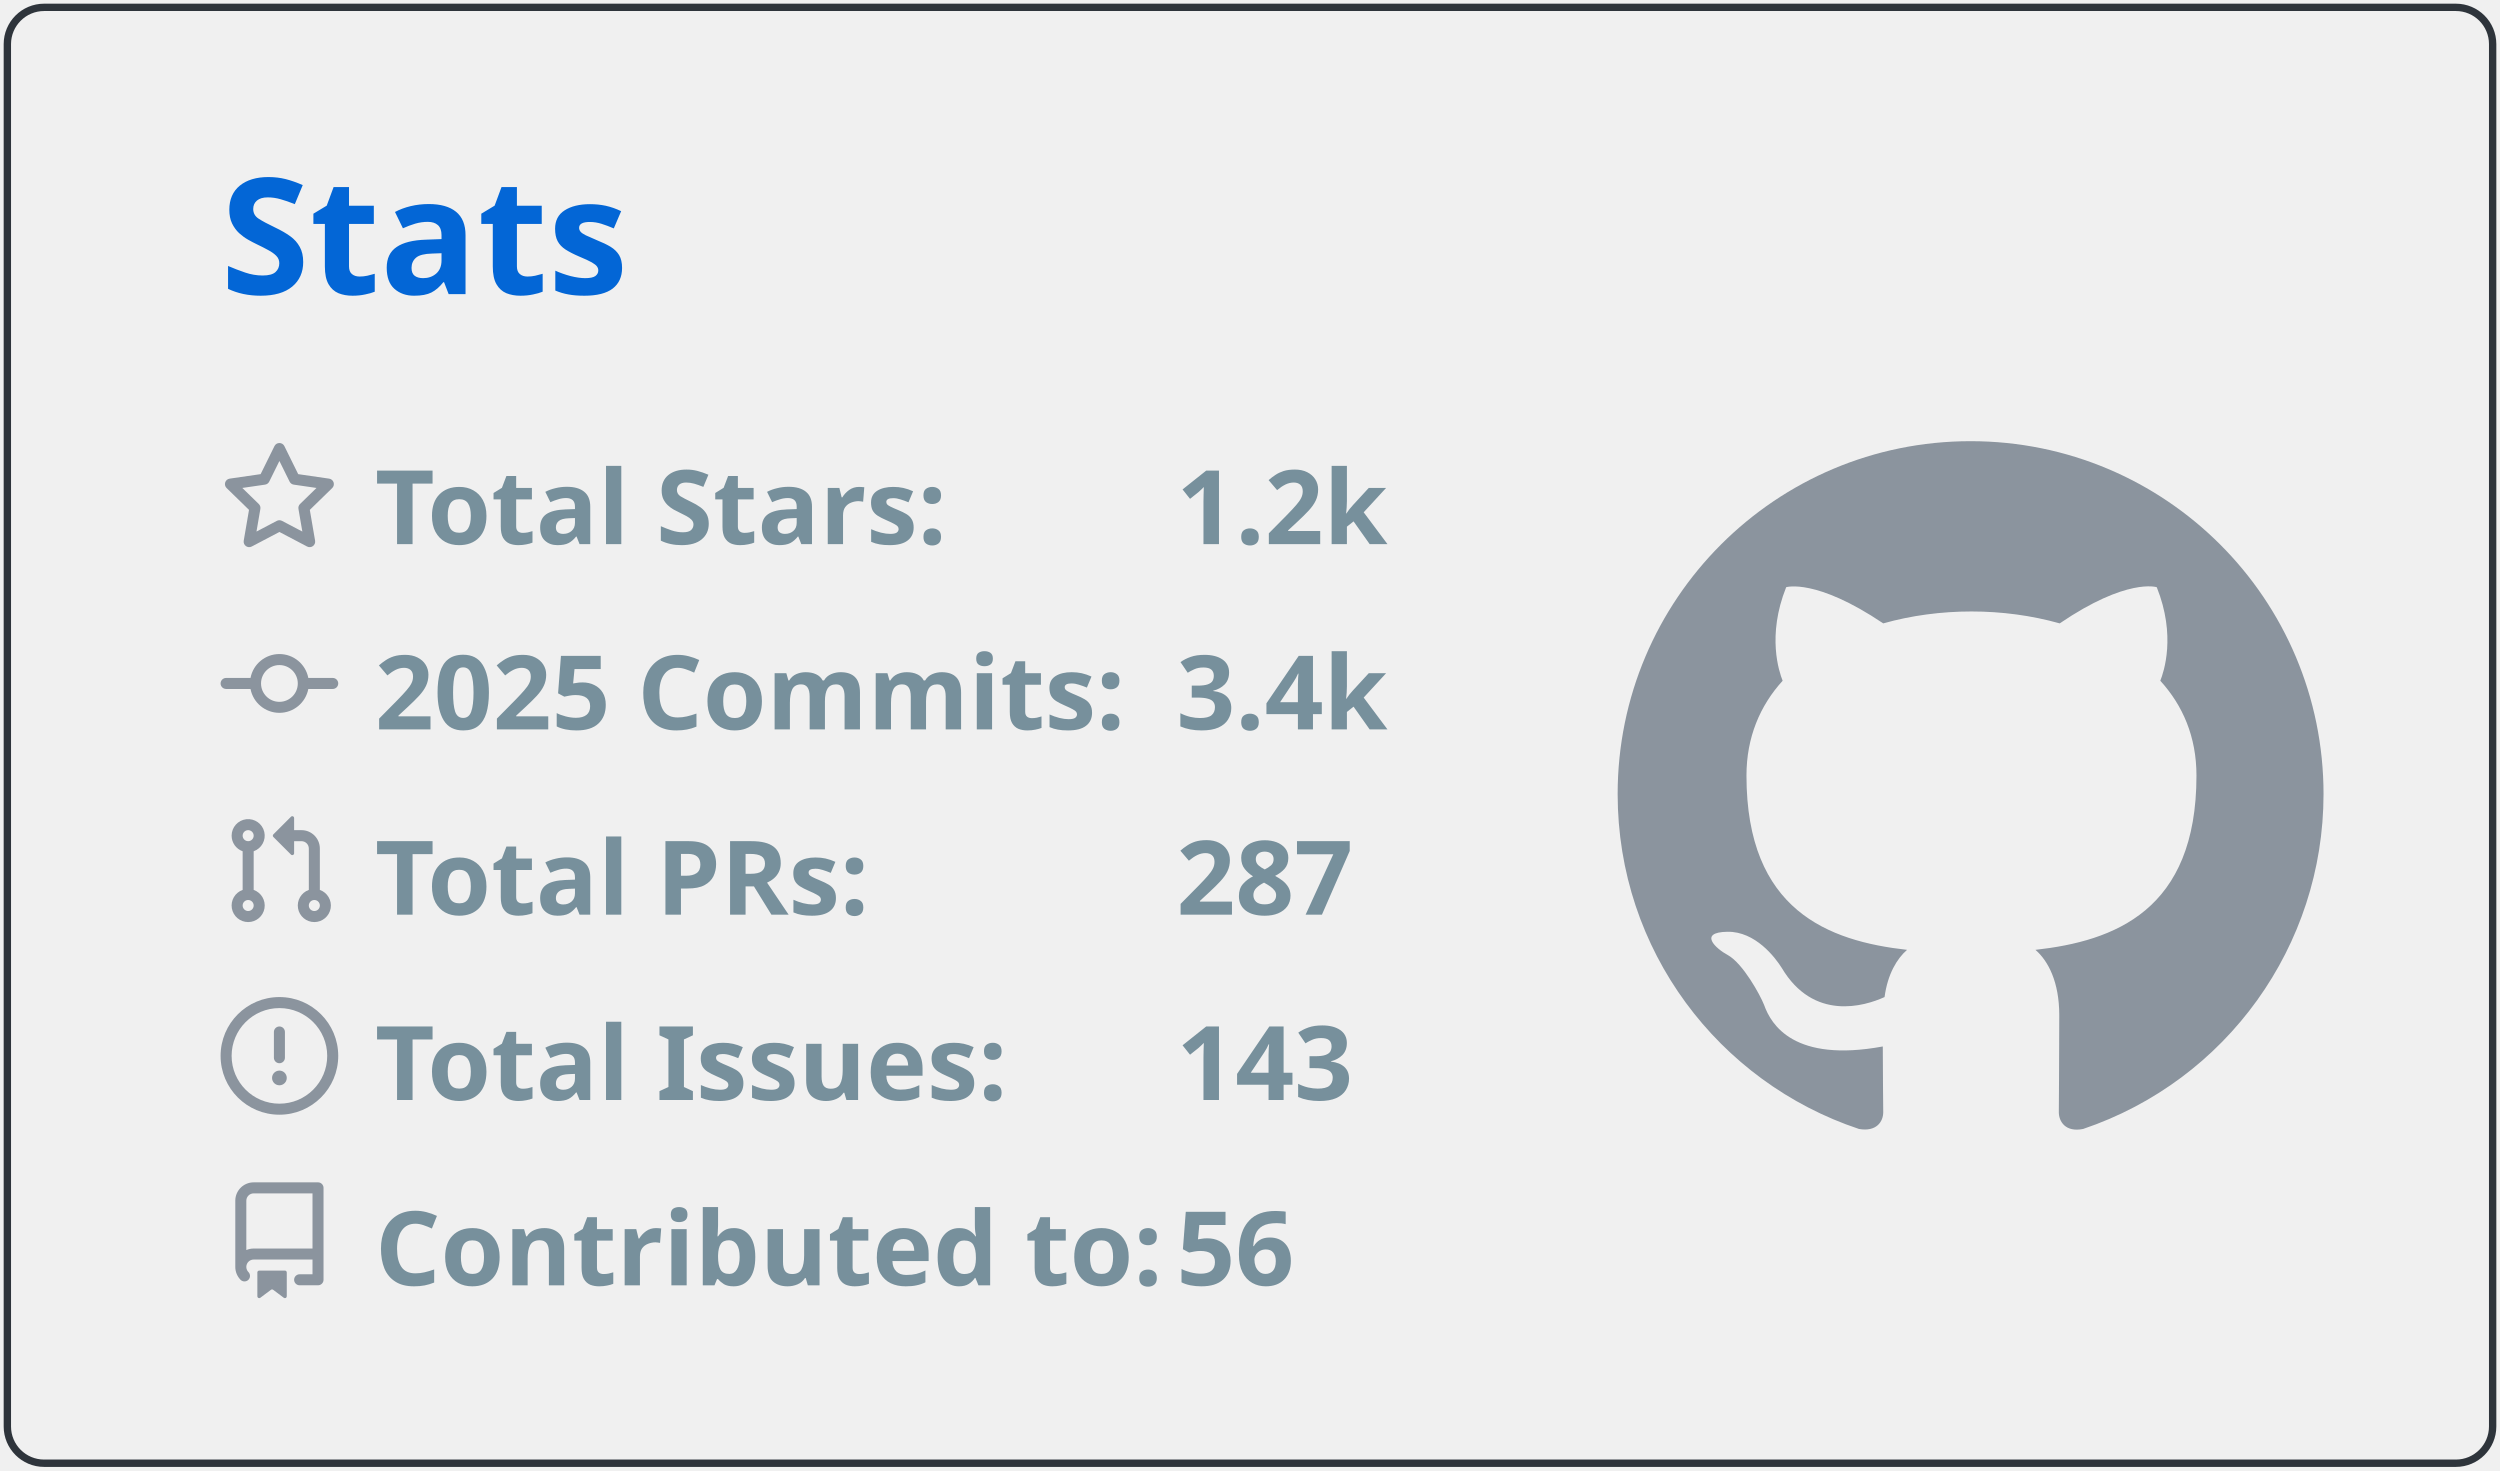
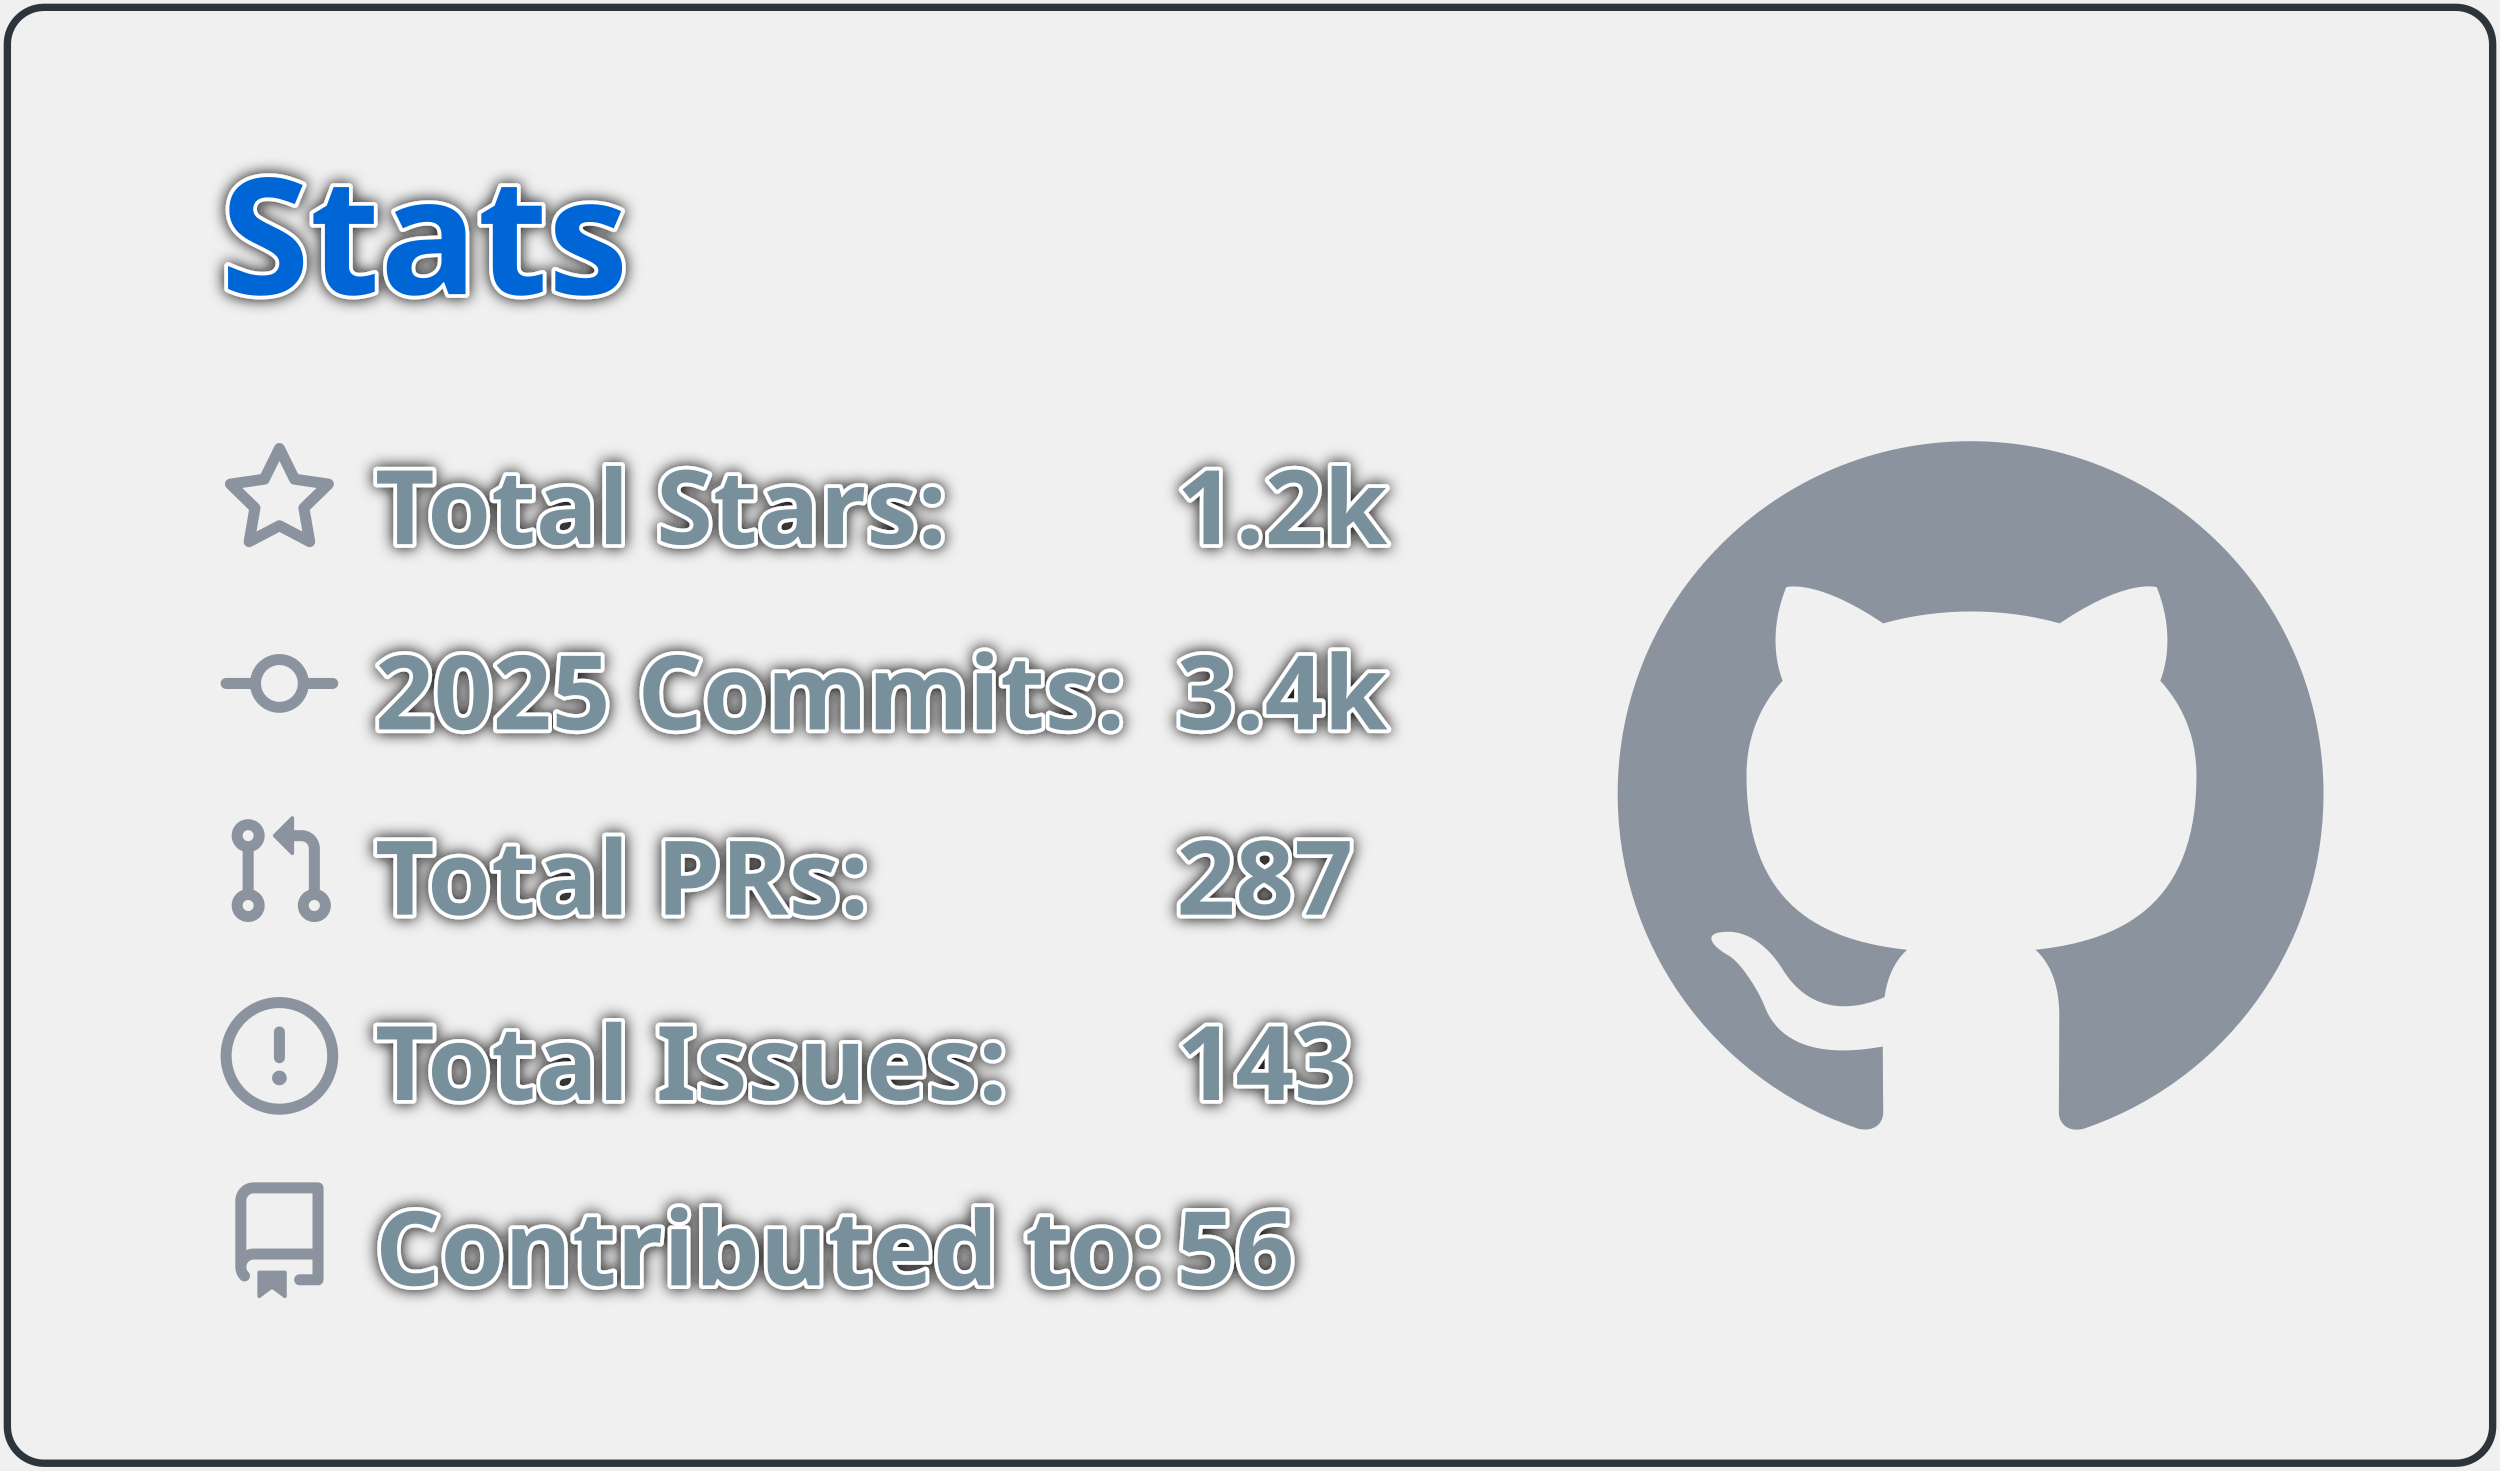
<svg xmlns="http://www.w3.org/2000/svg" width="340" height="200" viewBox="0 0 340 200">
  <style>
@keyframes gpsc-fade{from{opacity:0}to{opacity:1}}
@keyframes gpsc-rise{from{opacity:0;transform:translateY(16px)}to{opacity:1;transform:translateY(0)}}
@keyframes gpsc-grow{from{transform:scaleY(0)}to{transform:scaleY(1)}}
@keyframes gpsc-pop{from{opacity:0;transform:scale(.55)}to{opacity:1;transform:scale(1)}}
@keyframes gpsc-wipe{from{transform:translateX(calc(-1 * var(--gpsc-w,420px)))}to{transform:translateX(0)}}
@keyframes gpsc-tint{from{filter:sepia(.7) saturate(4) hue-rotate(-70deg)}to{filter:sepia(0) saturate(1) hue-rotate(0)}}
@keyframes gpsc-rgb{0%{filter:hue-rotate(0deg) saturate(1)}50%{filter:hue-rotate(180deg) saturate(1.7)}100%{filter:hue-rotate(360deg) saturate(1)}}.gpsc-root{animation:gpsc-rgb 5s linear infinite}@media (prefers-reduced-motion:reduce){.gpsc-root,.gpsc-root *,.gpsc-item,.gpsc-chart,rect.bar,.arc,.gpsc-reveal{animation:none!important}}</style>
  <style>* {
          font-family: 'Segoe UI', Ubuntu, "Helvetica Neue", Sans-Serif
        }
        text {
          font-weight: 600;
-           
+           paint-order: stroke fill;
+           stroke: #fff;
+           stroke-width: 1px;
+           stroke-linejoin: round;
+           filter: drop-shadow(0 0 1px #111);
        }</style>
  <g class="gpsc-root">
    <rect x="1" y="1" rx="5" ry="5" height="99%" width="99.412%" stroke="#2e343b" stroke-width="1" fill="#ffffff00" stroke-opacity="1" />
    <text x="30" y="40" class="gpsc-item" style="--gpsc-i: 0; font-size: 22px; fill: #0366d6;">Stats</text>
    <g transform="translate(0,40)">
      <g transform="translate(30,20)">
        <g class="gpsc-item" style="--gpsc-i: 0;">
          <g transform="translate(0,0)" width="14" height="14" fill="#8b949e">
            <path fill-rule="evenodd" d="M8 .25a.75.75 0 01.673.418l1.882 3.815 4.21.612a.75.75 0 01.416 1.279l-3.046 2.97.719 4.192a.75.75 0 01-1.088.791L8 12.347l-3.766 1.98a.75.75 0 01-1.088-.79l.72-4.194L.818 6.374a.75.75 0 01.416-1.28l4.21-.611L7.327.668A.75.75 0 018 .25zm0 2.445L6.615 5.5a.75.75 0 01-.564.41l-3.097.45 2.24 2.184a.75.75 0 01.216.664l-.528 3.084 2.769-1.456a.75.75 0 01.698 0l2.77 1.456-.53-3.084a.75.75 0 01.216-.664l2.24-2.183-3.096-.45a.75.75 0 01-.564-.41L8 2.694v.001z" />
          </g>
        </g>
        <g class="gpsc-item" style="--gpsc-i: 1;">
          <g transform="translate(0,25.2)" width="14" height="14" fill="#8b949e">
            <path fill-rule="evenodd" d="M10.5 7.75a2.5 2.5 0 11-5 0 2.5 2.5 0 015 0zm1.43.75a4.002 4.002 0 01-7.86 0H.75a.75.75 0 110-1.5h3.32a4.001 4.001 0 017.86 0h3.32a.75.75 0 110 1.5h-3.32z" />
          </g>
        </g>
        <g class="gpsc-item" style="--gpsc-i: 2;">
          <g transform="translate(0,50.4)" width="14" height="14" fill="#8b949e">
            <path fill-rule="evenodd" d="M7.177 3.073L9.573.677A.25.25 0 0110 .854v4.792a.25.25 0 01-.427.177L7.177 3.427a.25.25 0 010-.354zM3.75 2.5a.75.75 0 100 1.5.75.75 0 000-1.5zm-2.25.75a2.25 2.25 0 113 2.122v5.256a2.251 2.251 0 11-1.5 0V5.372A2.25 2.25 0 011.5 3.25zM11 2.5h-1V4h1a1 1 0 011 1v5.628a2.251 2.251 0 101.5 0V5A2.5 2.5 0 0011 2.5zm1 10.25a.75.75 0 111.5 0 .75.75 0 01-1.5 0zM3.75 12a.75.75 0 100 1.5.75.75 0 000-1.5z" />
          </g>
        </g>
        <g class="gpsc-item" style="--gpsc-i: 3;">
          <g transform="translate(0,75.6)" width="14" height="14" fill="#8b949e">
            <path fill-rule="evenodd" d="M8 1.5a6.5 6.5 0 100 13 6.5 6.5 0 000-13zM0 8a8 8 0 1116 0A8 8 0 010 8zm9 3a1 1 0 11-2 0 1 1 0 012 0zm-.25-6.25a.75.75 0 00-1.5 0v3.5a.75.75 0 001.5 0v-3.5z" />
          </g>
        </g>
        <g class="gpsc-item" style="--gpsc-i: 4;">
          <g transform="translate(0,100.8)" width="14" height="14" fill="#8b949e">
            <path fill-rule="evenodd" d="M2 2.5A2.5 2.5 0 014.5 0h8.75a.75.75 0 01.75.75v12.5a.75.75 0 01-.75.75h-2.5a.75.75 0 110-1.5h1.75v-2h-8a1 1 0 00-.714 1.7.75.75 0 01-1.072 1.05A2.495 2.495 0 012 11.5v-9zm10.5-1V9h-8c-.356 0-.694.074-1 .208V2.5a1 1 0 011-1h8zM5 12.25v3.25a.25.25 0 00.4.2l1.45-1.087a.25.25 0 01.3 0L8.6 15.7a.25.25 0 00.4-.2v-3.25a.25.25 0 00-.25-.25h-3.5a.25.25 0 00-.25.25z" />
          </g>
        </g>
        <text x="21" y="14" class="gpsc-item" style="--gpsc-i: 0; fill: #77909c; font-size: 14px;">Total Stars:</text>
        <text x="21" y="39.2" class="gpsc-item" style="--gpsc-i: 1; fill: #77909c; font-size: 14px;">2025 Commits:</text>
        <text x="21" y="64.4" class="gpsc-item" style="--gpsc-i: 2; fill: #77909c; font-size: 14px;">Total PRs:</text>
        <text x="21" y="89.6" class="gpsc-item" style="--gpsc-i: 3; fill: #77909c; font-size: 14px;">Total Issues:</text>
        <text x="21" y="114.8" class="gpsc-item" style="--gpsc-i: 4; fill: #77909c; font-size: 14px;">Contributed to:</text>
        <text x="130" y="14" class="gpsc-item" style="--gpsc-i: 0; fill: #77909c; font-size: 14px;">1.2k</text>
        <text x="130" y="39.2" class="gpsc-item" style="--gpsc-i: 1; fill: #77909c; font-size: 14px;">3.4k</text>
        <text x="130" y="64.4" class="gpsc-item" style="--gpsc-i: 2; fill: #77909c; font-size: 14px;">287</text>
        <text x="130" y="89.6" class="gpsc-item" style="--gpsc-i: 3; fill: #77909c; font-size: 14px;">143</text>
        <text x="130" y="114.8" class="gpsc-item" style="--gpsc-i: 4; fill: #77909c; font-size: 14px;">56</text>
      </g>
      <g transform="translate(220,20)">
        <g transform="scale(6)" style="fill: #8b949e;">
          <path fill-rule="evenodd" d="M8 0C3.58 0 0 3.58 0 8c0 3.54 2.29 6.53 5.47 7.59.4.07.55-.17.55-.38 0-.19-.01-.82-.01-1.49-2.01.37-2.53-.49-2.69-.94-.09-.23-.48-.94-.82-1.13-.28-.15-.68-.52-.01-.53.63-.01 1.08.58 1.23.82.72 1.21 1.87.87 2.33.66.07-.52.28-.87.51-1.07-1.78-.2-3.64-.89-3.64-3.95 0-.87.31-1.59.82-2.15-.08-.2-.36-1.02.08-2.12 0 0 .67-.21 2.2.82.64-.18 1.32-.27 2-.27.68 0 1.36.09 2 .27 1.53-1.04 2.2-.82 2.2-.82.44 1.1.16 1.92.08 2.12.51.56.82 1.27.82 2.15 0 3.07-1.87 3.75-3.65 3.95.29.25.54.73.54 1.48 0 1.07-.01 1.93-.01 2.2 0 .21.15.46.55.38A8.013 8.013 0 0016 8c0-4.42-3.58-8-8-8z" />
        </g>
      </g>
    </g>
  </g>
</svg>
